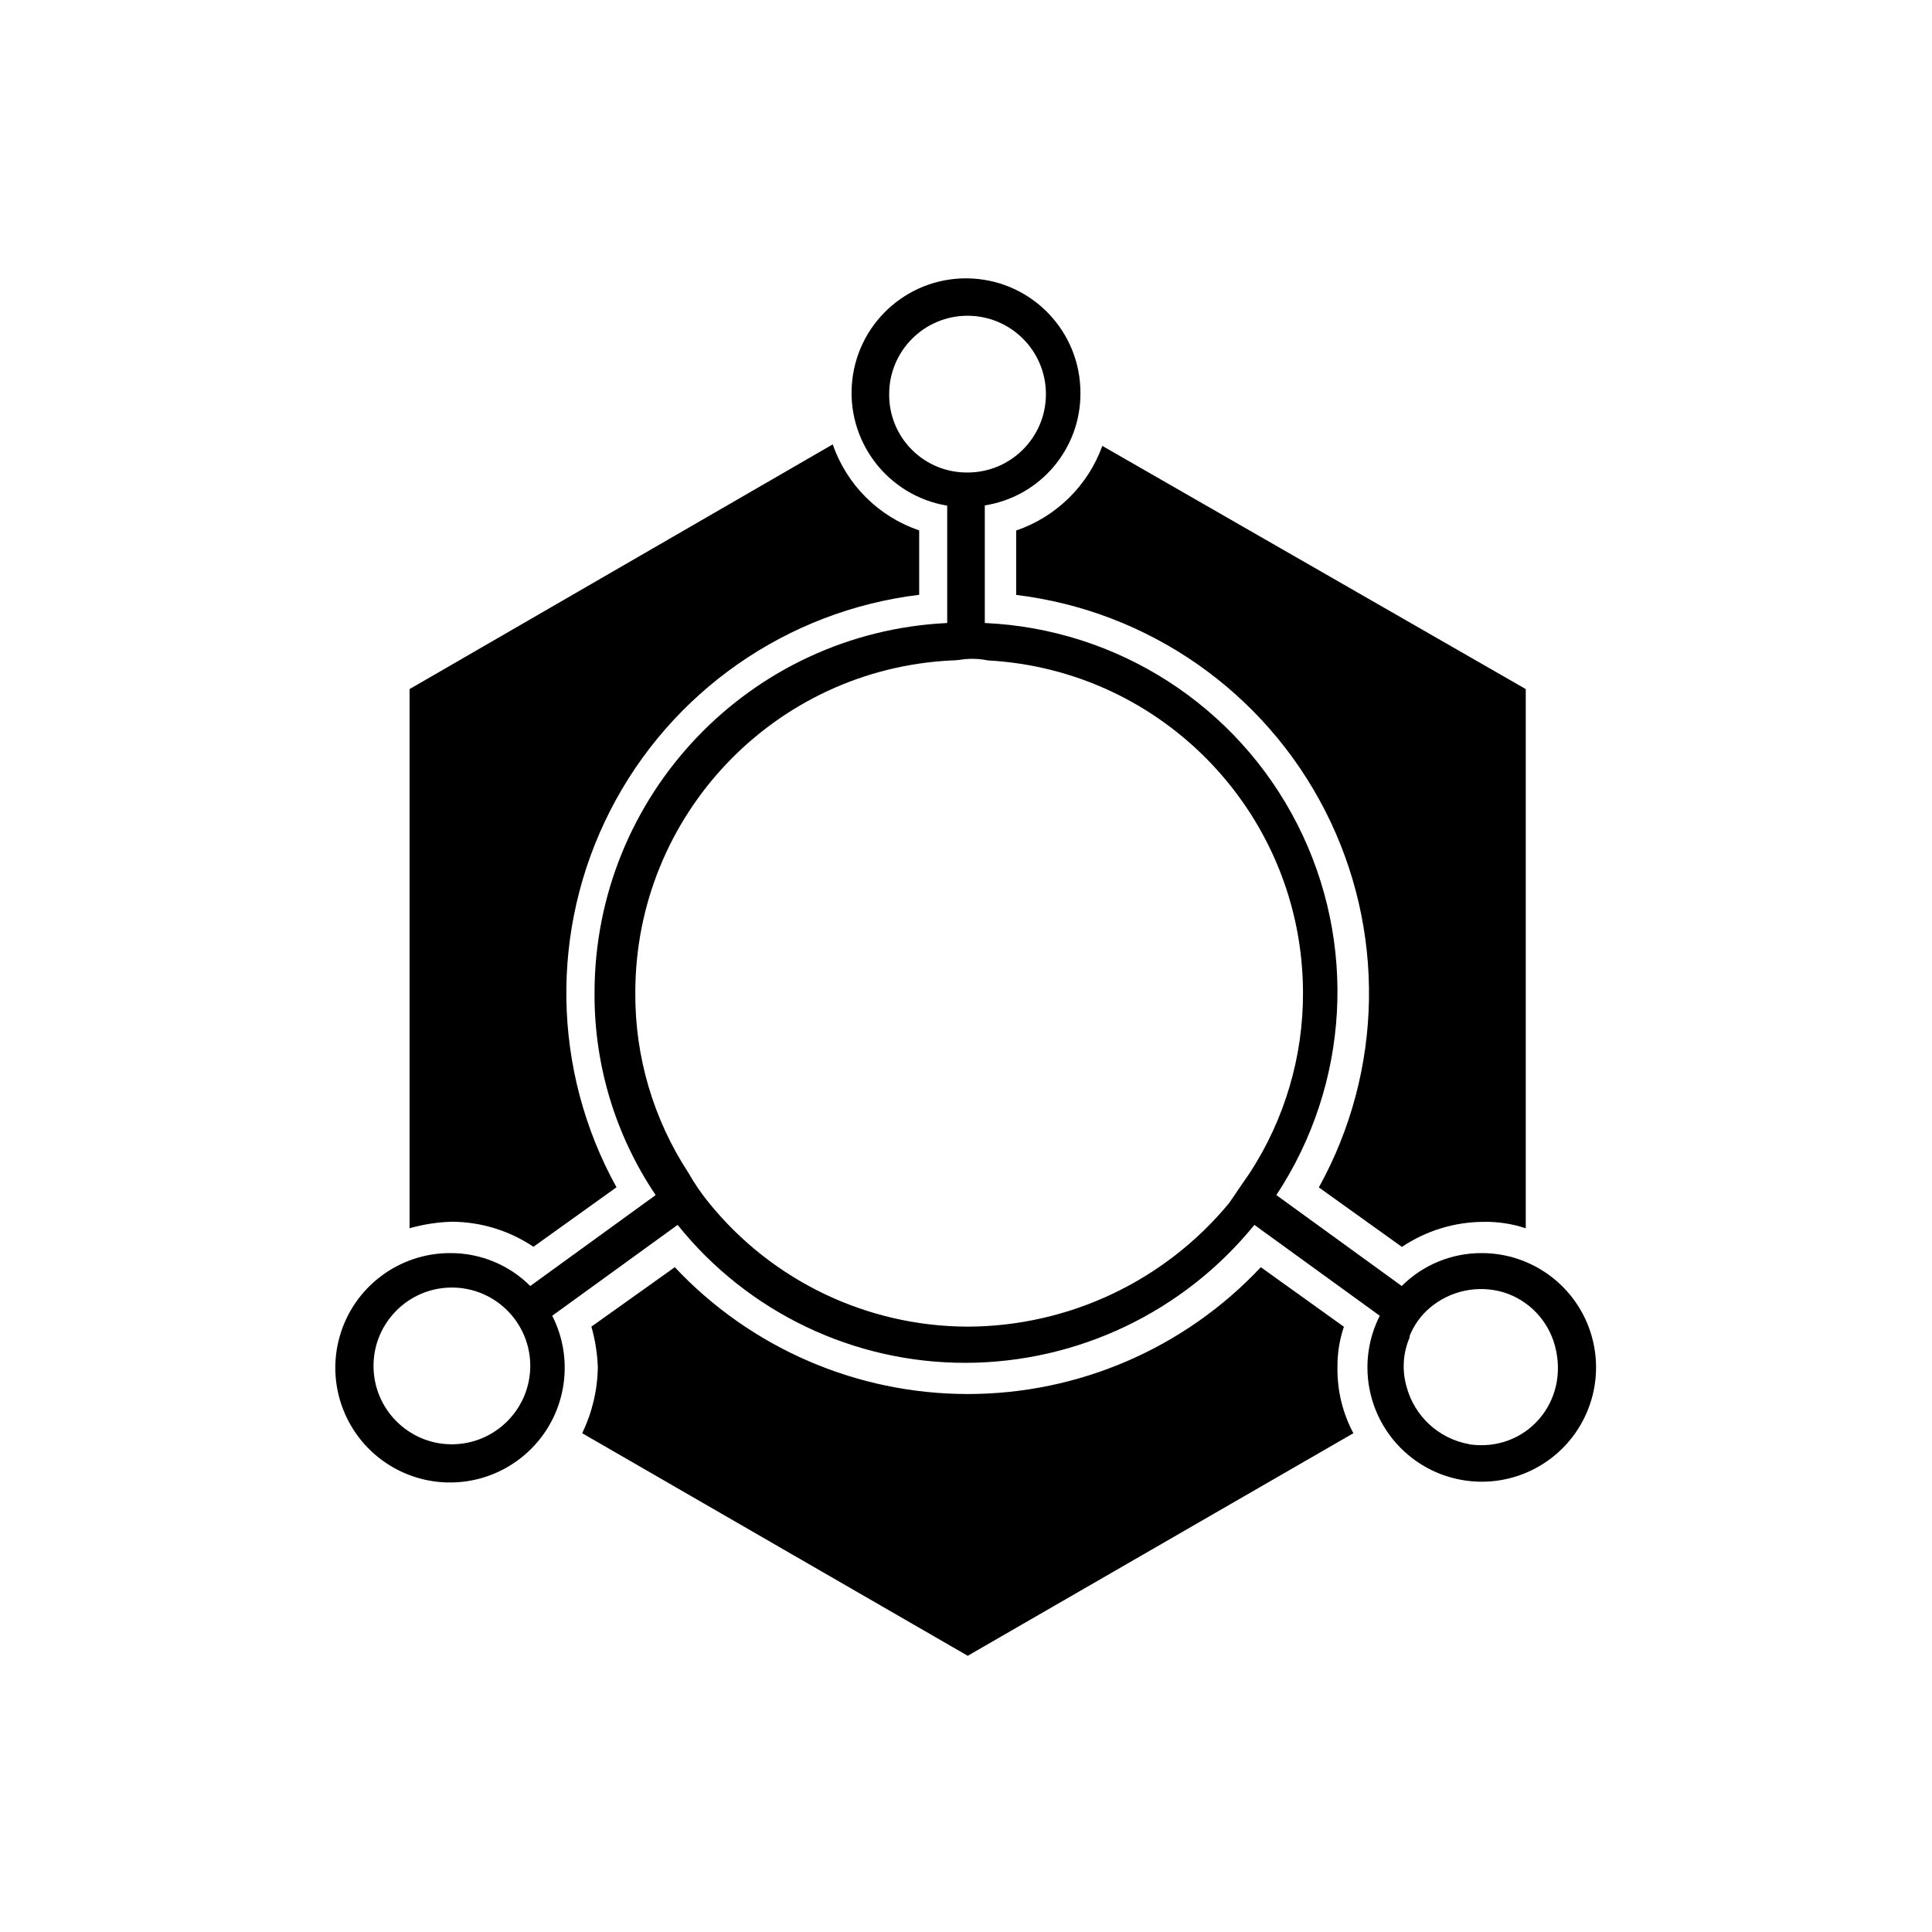
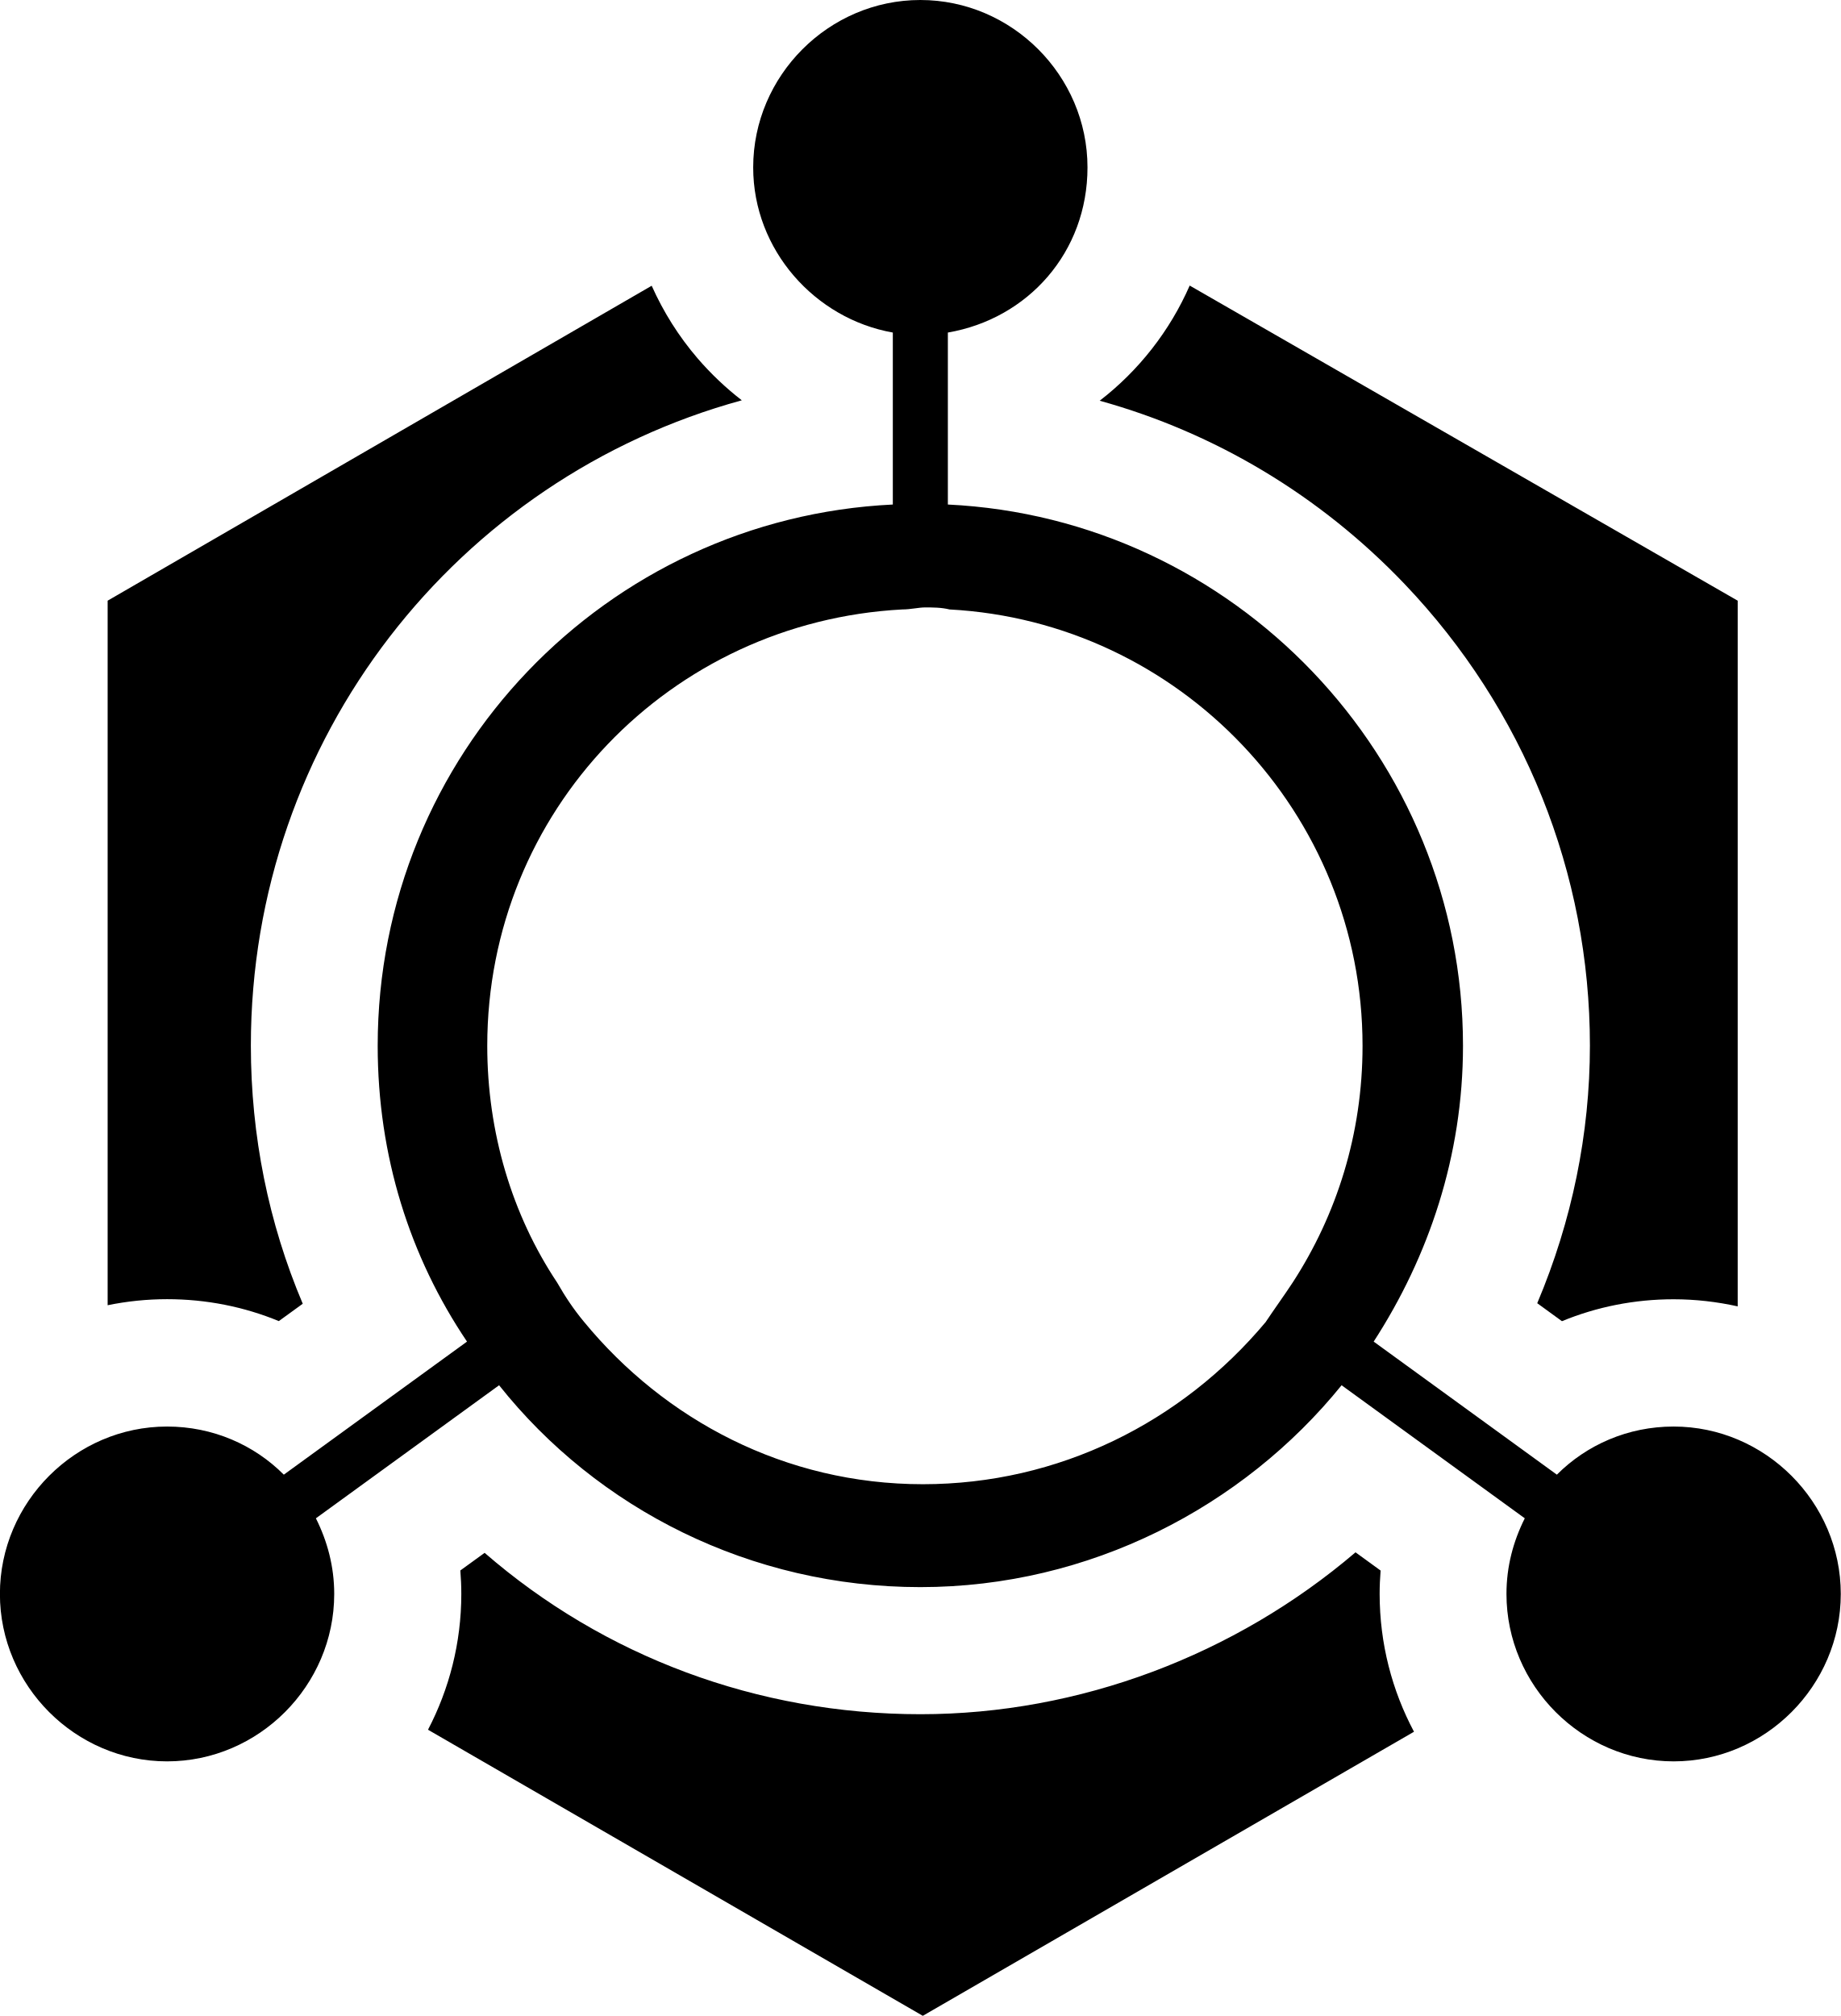
- <svg xmlns="http://www.w3.org/2000/svg" viewBox="0 0 300 300">
-   <g fill="currentColor">
-     <path d="m157.79 82.38v10a62.29 62.29 0 0 1 47 92l12.9 9.24a22.88 22.88 0 0 1 12.66-3.89 19.55 19.55 0 0 1 6.57 1v-83.73l-65.75-37.76a21.72 21.72 0 0 1 -13.38 13.14z" />
-     <path d="m207.68 212.35a19.05 19.05 0 0 1 1-6.33l-12.9-9.25a62.41 62.41 0 0 1 -91 0l-12.95 9.23a26.19 26.19 0 0 1 1 6.33 24.3 24.3 0 0 1 -2.43 10.22l59.87 34.56 59.88-34.56a21.07 21.07 0 0 1 -2.47-10.2z" />
-     <path d="m70.17 189.71a22.91 22.91 0 0 1 12.66 3.89l12.9-9.24a62.29 62.29 0 0 1 47-92v-10a21.51 21.51 0 0 1 -13.42-13.36l-65.71 38v83.72a27 27 0 0 1 6.57-1.01z" />
-     <path d="m230.07 194.58a17.48 17.48 0 0 0 -12.41 5.11l-19.47-14.12a57.3 57.3 0 0 0 -45.27-88.83v-18.26a17.58 17.58 0 0 0 14.85-17.48 17.77 17.77 0 1 0 -20.69 17.52v18.22a57.52 57.52 0 0 0 -54.76 57.44 55.57 55.57 0 0 0 9.49 31.39l-19.47 14.12a17.48 17.48 0 0 0 -12.41-5.11 17.81 17.81 0 1 0 15.82 9.73l19.47-14.11a57.17 57.17 0 0 0 44.78 21.42 57.92 57.92 0 0 0 44.78-21.42l19.47 14.11a17.75 17.75 0 1 0 15.82-9.73zm-159.9 29.69a12.17 12.17 0 1 1 12.17-12.17 12.2 12.2 0 0 1 -12.17 12.17zm67.9-163.07a12.17 12.17 0 1 1 12.17 12.17 12.05 12.05 0 0 1 -12.17-12.17zm12.17 144.8a51.86 51.86 0 0 1 -40.16-19.23 32.73 32.73 0 0 1 -3.16-4.62 50.46 50.46 0 0 1 -8.27-28 51.64 51.64 0 0 1 49.16-51.6c1 0 1.95-.24 2.68-.24a12 12 0 0 1 2.92.24 51.76 51.76 0 0 1 48.92 51.6 51 51 0 0 1 -8.28 28c-1 1.47-2.19 3.16-3.16 4.62a52.86 52.86 0 0 1 -40.65 19.23zm77.89 18.25a12.29 12.29 0 0 1 -9.74-9 11.35 11.35 0 0 1 .49-7.55v-.24a11.16 11.16 0 0 1 3.12-4.36 12.3 12.3 0 0 1 11.44-2.44 11.92 11.92 0 0 1 8 8.28c2.39 8.79-4.56 16.63-13.31 15.33z" />
-   </g>
+ <svg xmlns="http://www.w3.org/2000/svg" height="23" viewBox="0 0 21 23" width="21">
+   <mask id="a" fill="currentColor">
+     <path d="m0 0h21v23h-21z" fill="currentColor" fill-rule="evenodd" />
+   </mask>
+   <path d="m14.443 15.078c.094-.141.212-.304.305-.446.5-.77.797-1.691.797-2.701 0-2.654-2.086-4.837-4.712-4.978-.094-.023-.188-.023-.281-.023-.07 0-.164.023-.258.023-2.649.141-4.735 2.301-4.735 4.978 0 .986.281 1.926.797 2.701.094.164.188.305.305.446.921 1.121 2.297 1.855 3.868 1.855 1.547 0 2.954-.704 3.915-1.855m6.557 3.107c0 1.047-.862 1.91-1.907 1.91s-1.907-.863-1.907-1.91c0-.314.078-.602.209-.863l-2.09-1.518c-1.123 1.387-2.873 2.303-4.806 2.303-1.933 0-3.683-.89-4.806-2.303l-2.09 1.518c.131.262.209.55.209.863 0 1.047-.862 1.91-1.907 1.91s-1.907-.863-1.907-1.91.862-1.91 1.907-1.91c.522 0 .993.209 1.332.549l2.09-1.518c-.653-.968-1.019-2.119-1.019-3.375 0-3.323 2.612-6.018 5.877-6.175v-1.962c-.888-.157-1.593-.942-1.593-1.884 0-1.047.862-1.91 1.907-1.91 1.045 0 1.907.863 1.907 1.91 0 .968-.679 1.727-1.593 1.884v1.962c3.265.157 5.877 2.878 5.877 6.175 0 1.256-.392 2.407-1.019 3.375l2.09 1.518c.34-.34.81-.549 1.332-.549 1.045 0 1.907.863 1.907 1.91m-5.261 0c0-.09.004-.179.011-.267l-.286-.208c-1.375 1.173-3.151 1.847-4.963 1.847-1.859 0-3.61-.658-4.973-1.841l-.277.201c.007.089.011.178.011.267 0 .559-.138 1.086-.38 1.55l5.645 3.264 5.604-3.241c-.25-.47-.392-1.005-.392-1.574m-3.193-13.611c1.313.364 2.512 1.079 3.477 2.09 1.364 1.43 2.115 3.3 2.115 5.267 0 1.006-.205 2.002-.601 2.939l.282.205c.398-.164.829-.25 1.274-.25.251 0 .496.029.731.081v-8.051l-6.252-3.595c-.227.518-.581.97-1.027 1.314m-11.318 10.32v-8.039l6.207-3.593c.133.298.309.579.526.831.152.176.32.335.502.476-3.246.888-5.601 3.855-5.601 7.362 0 1.027.202 2.025.592 2.945l-.273.198c-.398-.164-.829-.25-1.274-.25-.233 0-.46.024-.679.069" fill="currentColor" fill-rule="evenodd" />
</svg>
